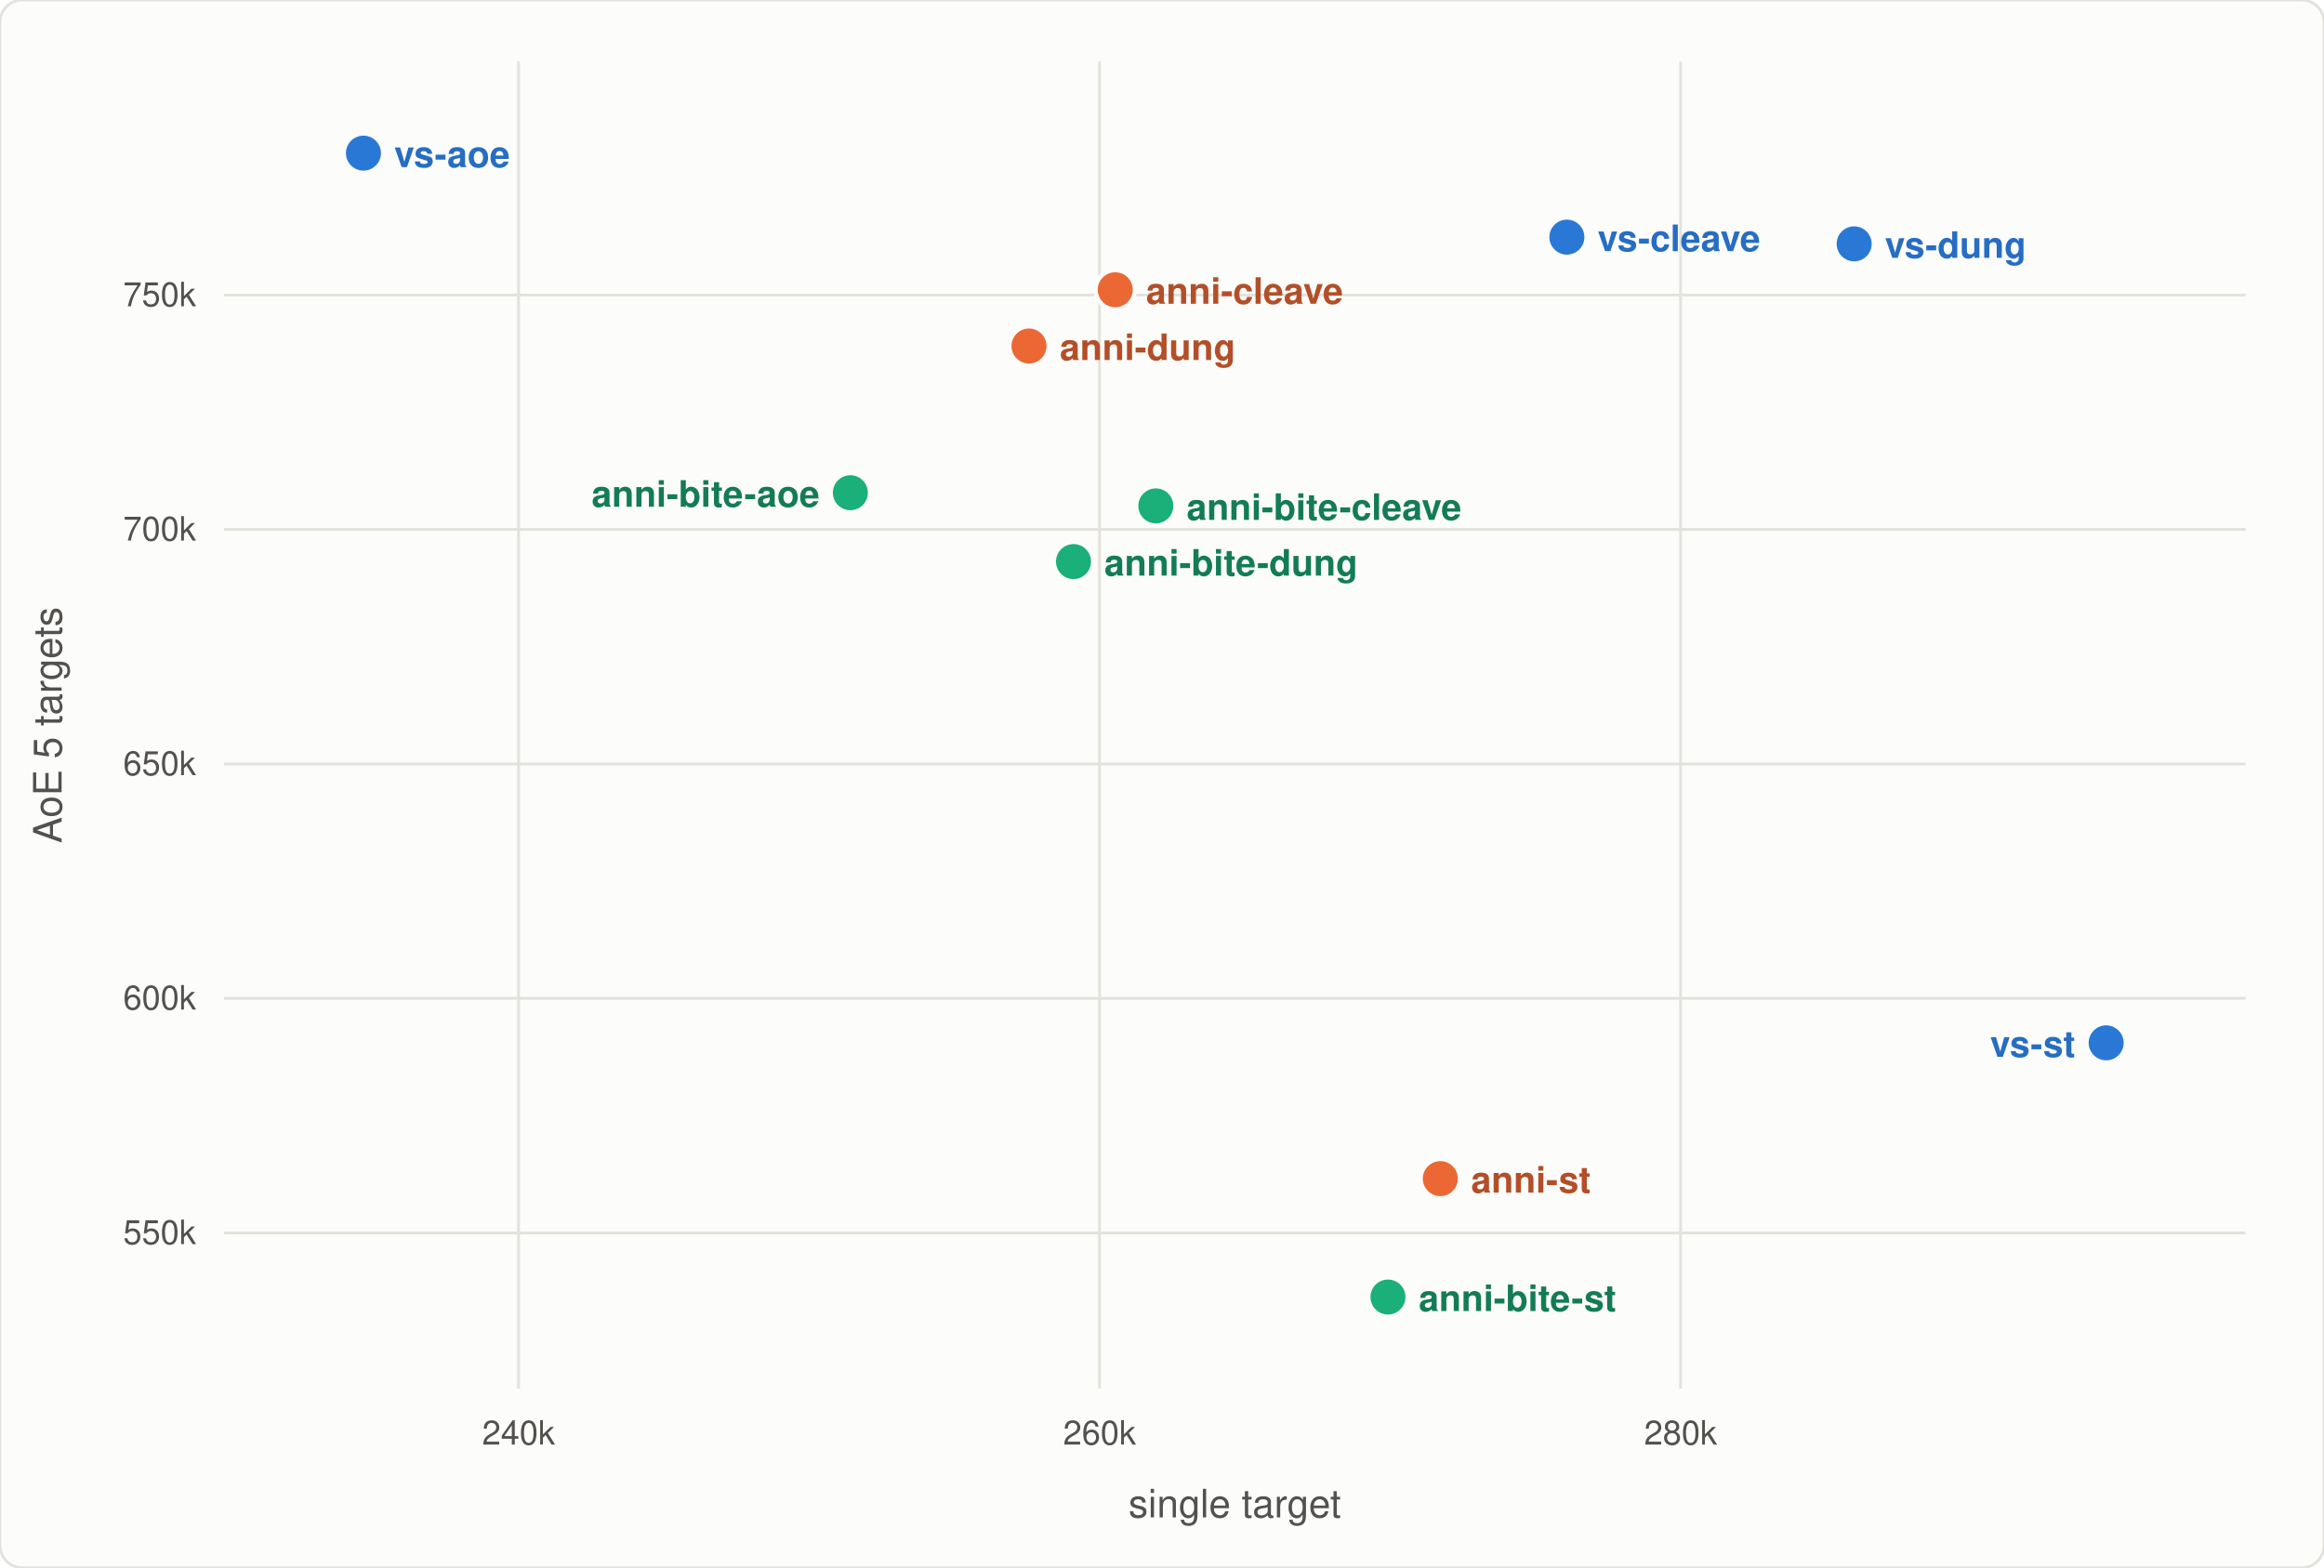
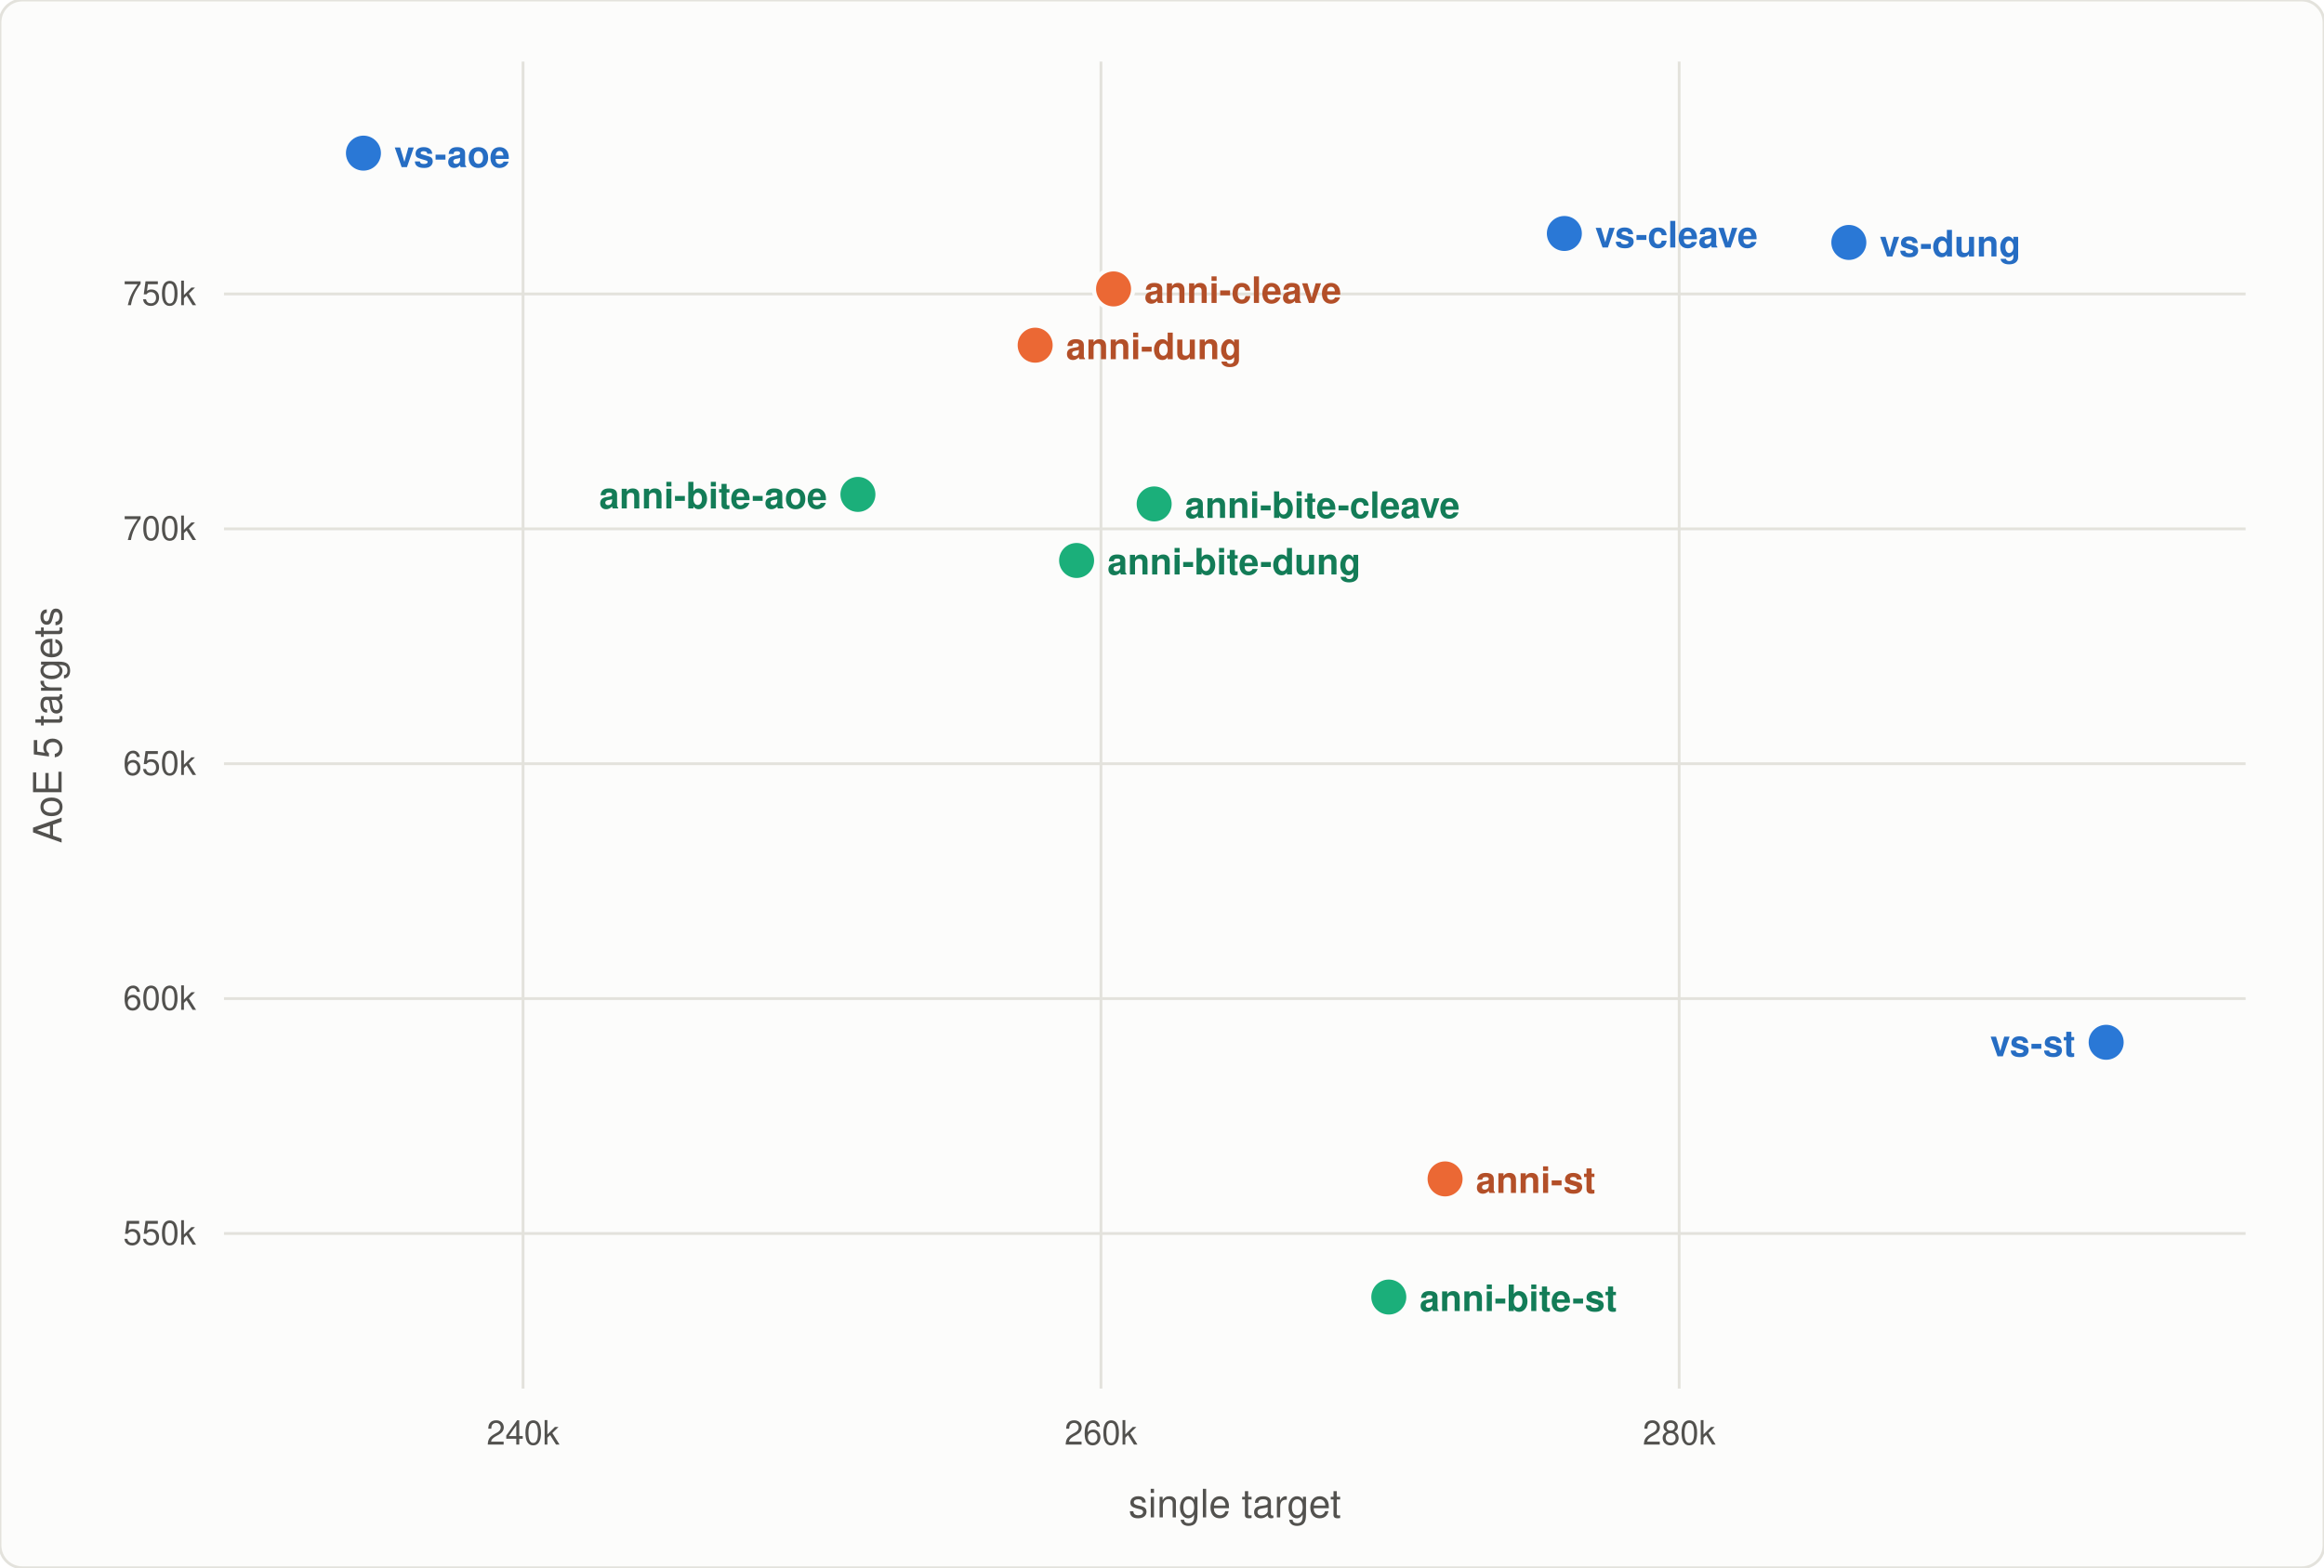
<svg xmlns="http://www.w3.org/2000/svg" viewBox="0 0 830 560" width="830" height="560" font-family="system-ui, -apple-system, Segoe UI, Helvetica, Arial, sans-serif" role="img" aria-labelledby="title desc">
  <rect width="830" height="560" rx="8" fill="#fcfcfb" stroke="#e3e2dc" />
-   <line x1="185.2" x2="185.2" y1="22" y2="496" stroke="#e3e2dc" />
-   <text x="185.2" y="516.0" font-size="12" fill="#52514e" text-anchor="middle">240k</text>
-   <line x1="392.7" x2="392.7" y1="22" y2="496" stroke="#e3e2dc" />
-   <text x="392.7" y="516.0" font-size="12" fill="#52514e" text-anchor="middle">260k</text>
-   <line x1="600.2" x2="600.2" y1="22" y2="496" stroke="#e3e2dc" />
-   <text x="600.2" y="516.0" font-size="12" fill="#52514e" text-anchor="middle">280k</text>
-   <line x1="80" x2="802" y1="440.4" y2="440.4" stroke="#e3e2dc" />
-   <text x="70.0" y="444.4" font-size="12" fill="#52514e" text-anchor="end">550k</text>
-   <line x1="80" x2="802" y1="356.6" y2="356.6" stroke="#e3e2dc" />
-   <text x="70.0" y="360.6" font-size="12" fill="#52514e" text-anchor="end">600k</text>
-   <line x1="80" x2="802" y1="272.9" y2="272.9" stroke="#e3e2dc" />
-   <text x="70.0" y="276.9" font-size="12" fill="#52514e" text-anchor="end">650k</text>
-   <line x1="80" x2="802" y1="189.1" y2="189.1" stroke="#e3e2dc" />
-   <text x="70.0" y="193.1" font-size="12" fill="#52514e" text-anchor="end">700k</text>
-   <line x1="80" x2="802" y1="105.4" y2="105.4" stroke="#e3e2dc" />
-   <text x="70.0" y="109.4" font-size="12" fill="#52514e" text-anchor="end">750k</text>
+   <line x1="186.8" x2="186.8" y1="22" y2="496" stroke="#e3e2dc" />
+   <text x="186.8" y="516.0" font-size="12" fill="#52514e" text-anchor="middle">240k</text>
+   <line x1="393.2" x2="393.2" y1="22" y2="496" stroke="#e3e2dc" />
+   <text x="393.2" y="516.0" font-size="12" fill="#52514e" text-anchor="middle">260k</text>
+   <line x1="599.7" x2="599.7" y1="22" y2="496" stroke="#e3e2dc" />
+   <text x="599.7" y="516.0" font-size="12" fill="#52514e" text-anchor="middle">280k</text>
+   <line x1="80" x2="802" y1="440.6" y2="440.6" stroke="#e3e2dc" />
+   <text x="70.0" y="444.6" font-size="12" fill="#52514e" text-anchor="end">550k</text>
+   <line x1="80" x2="802" y1="356.7" y2="356.7" stroke="#e3e2dc" />
+   <text x="70.0" y="360.7" font-size="12" fill="#52514e" text-anchor="end">600k</text>
+   <line x1="80" x2="802" y1="272.8" y2="272.8" stroke="#e3e2dc" />
+   <text x="70.0" y="276.8" font-size="12" fill="#52514e" text-anchor="end">650k</text>
+   <line x1="80" x2="802" y1="188.9" y2="188.9" stroke="#e3e2dc" />
+   <text x="70.0" y="192.9" font-size="12" fill="#52514e" text-anchor="end">700k</text>
+   <line x1="80" x2="802" y1="105.0" y2="105.0" stroke="#e3e2dc" />
+   <text x="70.0" y="109.0" font-size="12" fill="#52514e" text-anchor="end">750k</text>
  <text x="441.0" y="542.0" font-size="14" fill="#52514e" text-anchor="middle">single target</text>
  <text x="22.0" y="259.0" font-size="14" fill="#52514e" text-anchor="middle" transform="rotate(-90 22 259.0)">AoE 5 targets</text>
  <g class="build">
-     <circle cx="752.2" cy="372.5" r="7" fill="#2a78d6" stroke="#fcfcfb" stroke-width="1.5" />
-     <text x="741.2" y="377.5" font-size="13" fill="#266dc3" text-anchor="end" font-weight="600">vs-st</text>
+     <circle cx="752.2" cy="372.3" r="7" fill="#2a78d6" stroke="#fcfcfb" stroke-width="1.5" />
+     <text x="741.2" y="377.3" font-size="13" fill="#266dc3" text-anchor="end" font-weight="600">vs-st</text>
  </g>
  <g class="build">
-     <circle cx="559.6" cy="84.7" r="7" fill="#2a78d6" stroke="#fcfcfb" stroke-width="1.5" />
-     <text x="570.6" y="89.7" font-size="13" fill="#266dc3" text-anchor="start" font-weight="600">vs-cleave</text>
+     <circle cx="558.7" cy="83.4" r="7" fill="#2a78d6" stroke="#fcfcfb" stroke-width="1.5" />
+     <text x="569.7" y="88.4" font-size="13" fill="#266dc3" text-anchor="start" font-weight="600">vs-cleave</text>
  </g>
  <g class="build">
    <circle cx="129.8" cy="54.7" r="7" fill="#2a78d6" stroke="#fcfcfb" stroke-width="1.5" />
    <text x="140.8" y="59.7" font-size="13" fill="#266dc3" text-anchor="start" font-weight="600">vs-aoe</text>
  </g>
  <g class="build">
-     <circle cx="662.2" cy="87.1" r="7" fill="#2a78d6" stroke="#fcfcfb" stroke-width="1.5" />
-     <text x="673.2" y="92.1" font-size="13" fill="#266dc3" text-anchor="start" font-weight="600">vs-dung</text>
+     <circle cx="660.3" cy="86.6" r="7" fill="#2a78d6" stroke="#fcfcfb" stroke-width="1.5" />
+     <text x="671.3" y="91.6" font-size="13" fill="#266dc3" text-anchor="start" font-weight="600">vs-dung</text>
  </g>
  <g class="build">
-     <circle cx="514.4" cy="421.0" r="7" fill="#eb6834" stroke="#fcfcfb" stroke-width="1.5" />
-     <text x="525.4" y="426.0" font-size="13" fill="#b34f28" text-anchor="start" font-weight="600">anni-st</text>
+     <circle cx="516.1" cy="421.1" r="7" fill="#eb6834" stroke="#fcfcfb" stroke-width="1.5" />
+     <text x="527.1" y="426.1" font-size="13" fill="#b34f28" text-anchor="start" font-weight="600">anni-st</text>
  </g>
  <g class="build">
-     <circle cx="398.3" cy="103.5" r="7" fill="#eb6834" stroke="#fcfcfb" stroke-width="1.5" />
-     <text x="409.3" y="108.5" font-size="13" fill="#b34f28" text-anchor="start" font-weight="600">anni-cleave</text>
+     <circle cx="397.7" cy="103.2" r="7" fill="#eb6834" stroke="#fcfcfb" stroke-width="1.5" />
+     <text x="408.7" y="108.2" font-size="13" fill="#b34f28" text-anchor="start" font-weight="600">anni-cleave</text>
  </g>
  <g class="build">
-     <circle cx="367.5" cy="123.6" r="7" fill="#eb6834" stroke="#fcfcfb" stroke-width="1.5" />
-     <text x="378.5" y="128.6" font-size="13" fill="#b34f28" text-anchor="start" font-weight="600">anni-dung</text>
+     <circle cx="369.7" cy="123.3" r="7" fill="#eb6834" stroke="#fcfcfb" stroke-width="1.5" />
+     <text x="380.7" y="128.3" font-size="13" fill="#b34f28" text-anchor="start" font-weight="600">anni-dung</text>
  </g>
  <g class="build">
-     <circle cx="495.7" cy="463.3" r="7" fill="#1baf7a" stroke="#fcfcfb" stroke-width="1.5" />
-     <text x="506.7" y="468.3" font-size="13" fill="#137c57" text-anchor="start" font-weight="600">anni-bite-st</text>
+     <circle cx="496.0" cy="463.3" r="7" fill="#1baf7a" stroke="#fcfcfb" stroke-width="1.5" />
+     <text x="507.0" y="468.3" font-size="13" fill="#137c57" text-anchor="start" font-weight="600">anni-bite-st</text>
  </g>
  <g class="build">
-     <circle cx="412.8" cy="180.7" r="7" fill="#1baf7a" stroke="#fcfcfb" stroke-width="1.5" />
-     <text x="423.8" y="185.7" font-size="13" fill="#137c57" text-anchor="start" font-weight="600">anni-bite-cleave</text>
+     <circle cx="412.2" cy="180.0" r="7" fill="#1baf7a" stroke="#fcfcfb" stroke-width="1.5" />
+     <text x="423.2" y="185.0" font-size="13" fill="#137c57" text-anchor="start" font-weight="600">anni-bite-cleave</text>
  </g>
  <g class="build">
-     <circle cx="303.7" cy="176.0" r="7" fill="#1baf7a" stroke="#fcfcfb" stroke-width="1.5" />
-     <text x="292.7" y="181.0" font-size="13" fill="#137c57" text-anchor="end" font-weight="600">anni-bite-aoe</text>
+     <circle cx="306.4" cy="176.6" r="7" fill="#1baf7a" stroke="#fcfcfb" stroke-width="1.5" />
+     <text x="295.4" y="181.6" font-size="13" fill="#137c57" text-anchor="end" font-weight="600">anni-bite-aoe</text>
  </g>
  <g class="build">
-     <circle cx="383.4" cy="200.6" r="7" fill="#1baf7a" stroke="#fcfcfb" stroke-width="1.5" />
-     <text x="394.4" y="205.6" font-size="13" fill="#137c57" text-anchor="start" font-weight="600">anni-bite-dung</text>
+     <circle cx="384.5" cy="200.2" r="7" fill="#1baf7a" stroke="#fcfcfb" stroke-width="1.5" />
+     <text x="395.5" y="205.2" font-size="13" fill="#137c57" text-anchor="start" font-weight="600">anni-bite-dung</text>
  </g>
</svg>
